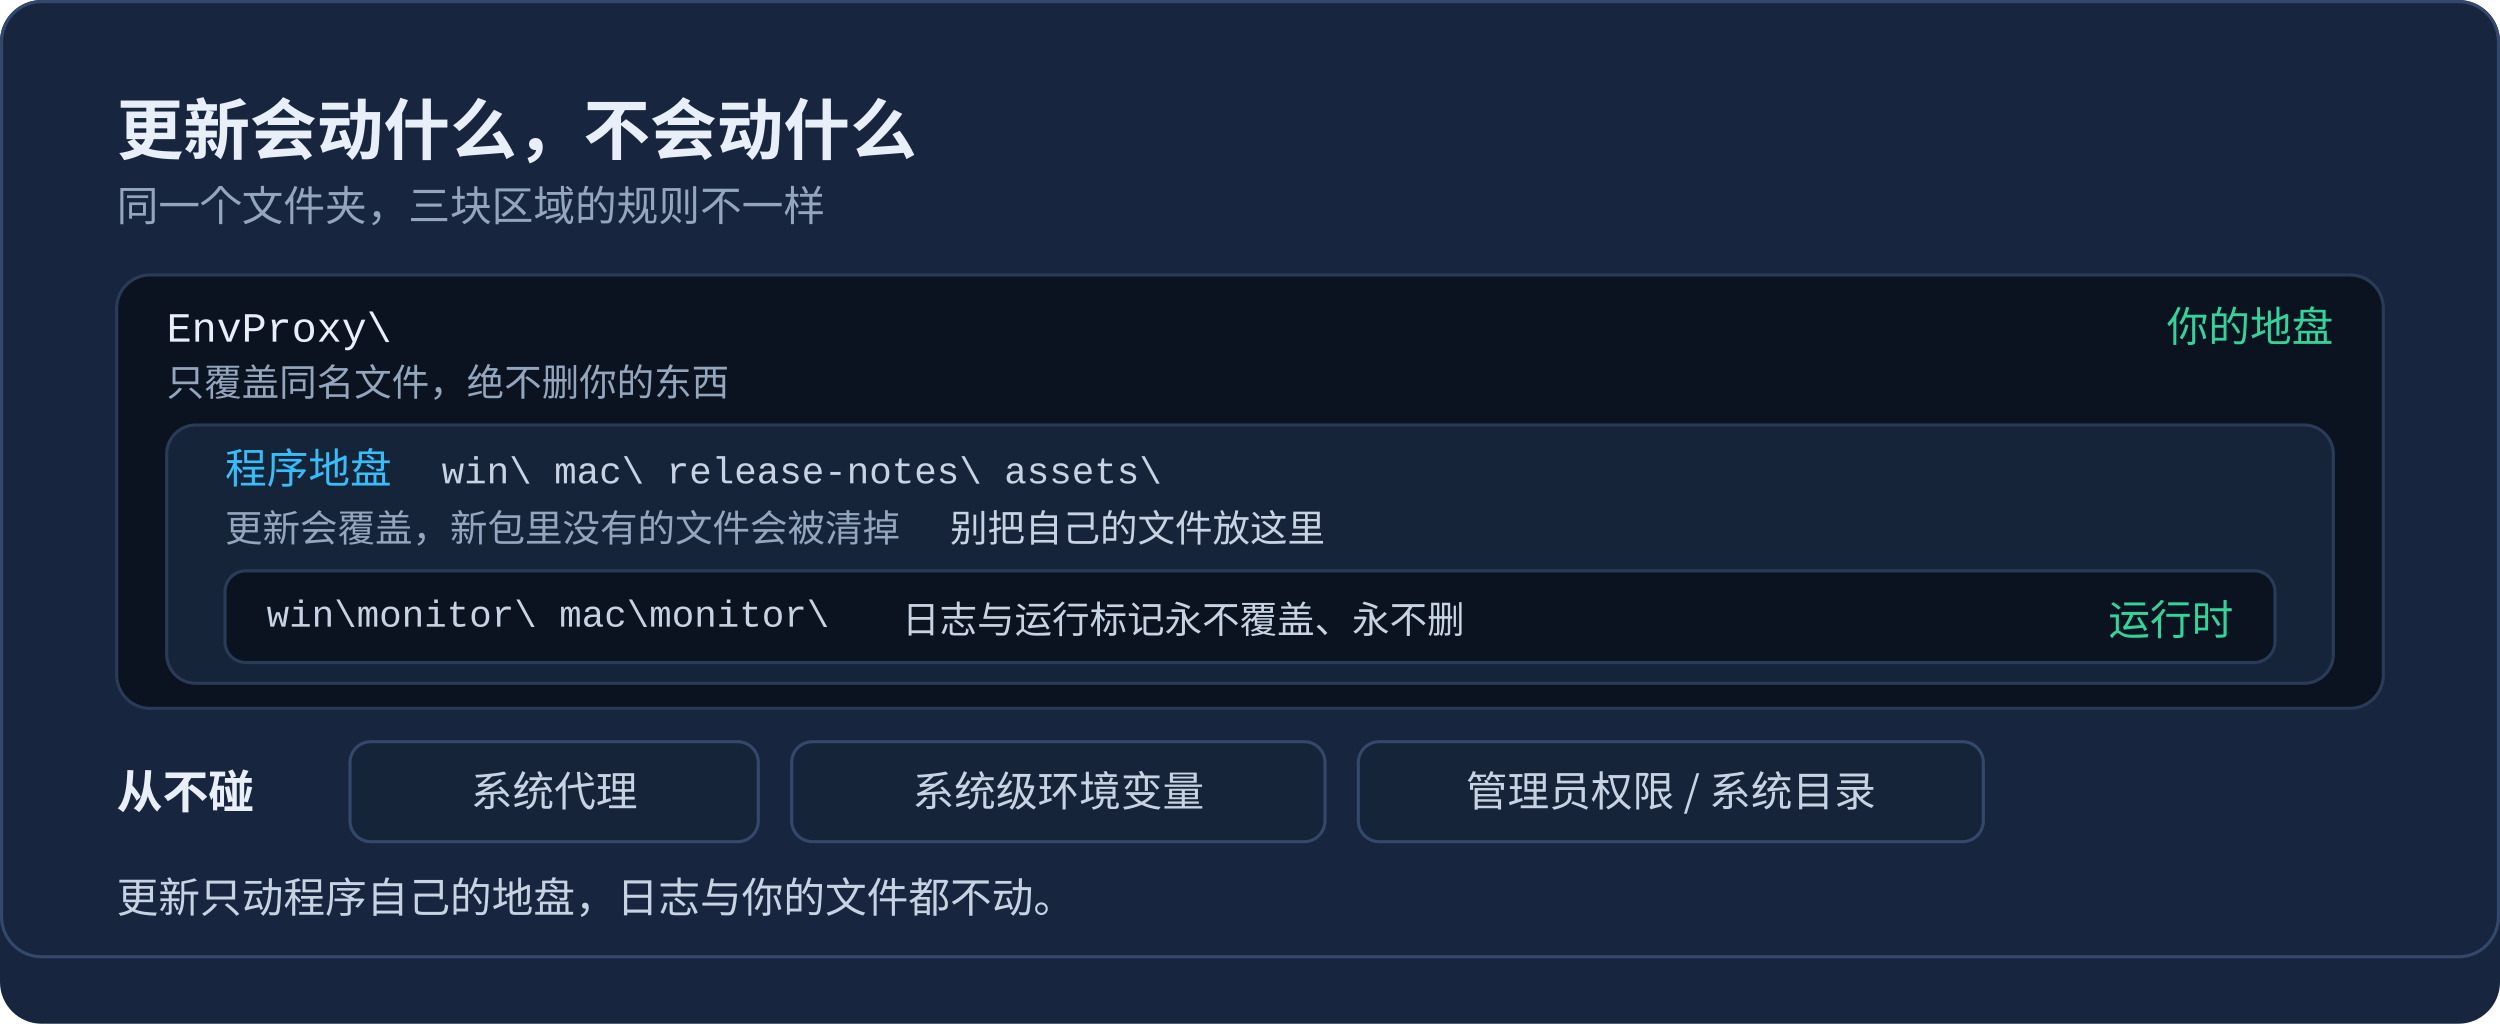
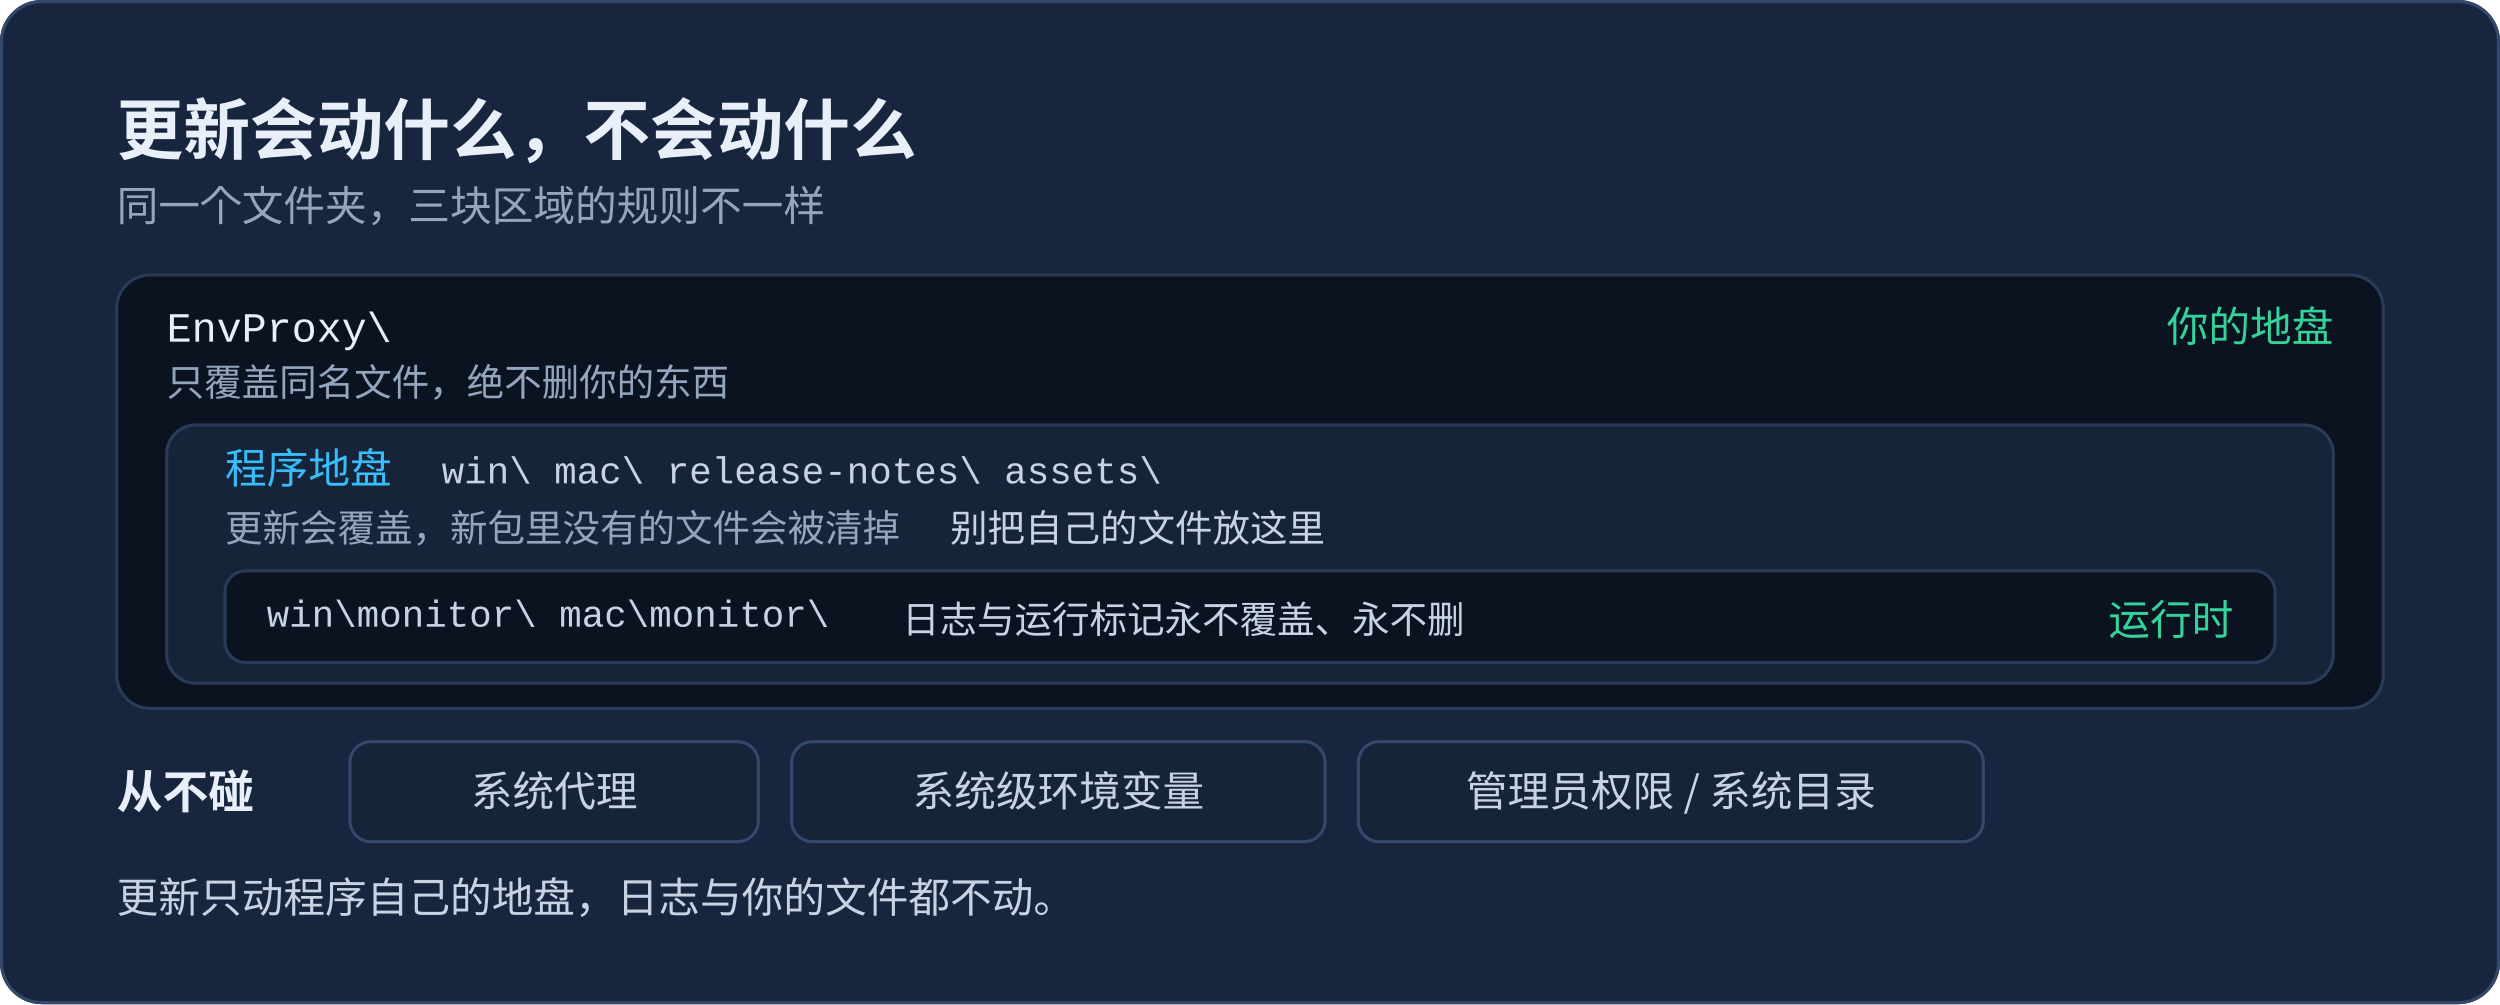
- <svg xmlns="http://www.w3.org/2000/svg" width="1200" height="491.4" viewBox="0 0 1200 491.4" role="img" aria-labelledby="boundaryTitle boundaryDesc">
-   <rect width="1200" height="491.4" rx="20" fill="#17263E" />
-   <rect x="0.75" y="0.75" width="1198.5" height="458.5" rx="19.25" fill="none" stroke="#33486B" stroke-width="1.5" />
-   <g id="heading" font-family="-apple-system, BlinkMacSystemFont, 'Segoe UI', 'PingFang SC', 'Microsoft YaHei', 'Noto Sans CJK SC', sans-serif">
+ <svg xmlns="http://www.w3.org/2000/svg" width="1200" height="482" viewBox="0 0 1200 482" role="img" aria-labelledby="boundaryTitle boundaryDesc" font-family="-apple-system, BlinkMacSystemFont, 'Segoe UI', 'PingFang SC', 'Microsoft YaHei', 'Noto Sans CJK SC', sans-serif">
+   <rect width="1200" height="482" rx="20" fill="#17263E" />
+   <rect x="0.75" y="0.75" width="1198.5" height="480.5" rx="19.25" fill="none" stroke="#33486B" stroke-width="1.5" />
+   <g id="heading">
    <text x="56" y="74" font-size="32" font-weight="700" fill="#E9EFF8">更新会动什么，不会动什么</text>
    <text x="56" y="106" font-family="ui-monospace, SFMono-Regular, Menlo, Consolas, 'Liberation Mono', monospace" font-size="20" fill="#94A6BE">同一个文件夹，三块区域的规则不一样</text>
  </g>
-   <g id="folder" font-family="-apple-system, BlinkMacSystemFont, 'Segoe UI', 'PingFang SC', 'Microsoft YaHei', 'Noto Sans CJK SC', sans-serif">
+   <g id="folder">
    <rect x="56" y="132" width="1088" height="208" rx="16" fill="#0B1220" stroke="#2A3B58" stroke-width="1.5" />
    <text x="80" y="164" font-family="ui-monospace, SFMono-Regular, Menlo, Consolas, 'Liberation Mono', monospace" font-size="20" fill="#E9EFF8">EnvProxy\</text>
    <text x="1120" y="164" font-size="20" fill="#34D399" text-anchor="end">你的地盘</text>
    <text x="80" y="190" font-size="18" fill="#94A6BE">只覆盖同名文件，绝不删你的东西</text>
    <rect x="80" y="204" width="1040" height="124" rx="14" fill="#16243A" stroke="#2A3B58" stroke-width="1.5" />
    <text x="108" y="232" font-size="20" fill="#38BDF8">程序地盘</text>
    <text x="212" y="232" font-family="ui-monospace, SFMono-Regular, Menlo, Consolas, 'Liberation Mono', monospace" font-size="18" fill="#C7D3E3">win\  mac\  release-notes\  assets\</text>
    <text x="108" y="260" font-size="18" fill="#94A6BE">更新会覆盖，新包里没有的文件会被清掉</text>
    <text x="456" y="260" font-size="18" fill="#C7D3E3">别把自己的文件放这里</text>
    <rect x="108" y="274" width="984" height="44" rx="10" fill="#0B1220" stroke="#2A3B58" stroke-width="1.5" />
    <text x="128" y="296" dominant-baseline="central" font-family="ui-monospace, SFMono-Regular, Menlo, Consolas, 'Liberation Mono', monospace" font-size="18" fill="#C7D3E3">win\monitor\  mac\monitor\</text>
    <text x="433" y="296" dominant-baseline="central" font-size="18" fill="#C7D3E3">日志与运行标记永不覆盖、永不删</text>
    <text x="1072" y="296" dominant-baseline="central" font-size="20" fill="#34D399" text-anchor="end">运行时</text>
  </g>
-   <g id="never" font-family="-apple-system, BlinkMacSystemFont, 'Segoe UI', 'PingFang SC', 'Microsoft YaHei', 'Noto Sans CJK SC', sans-serif">
+   <g id="never">
    <text x="56" y="388" font-size="22" font-weight="700" fill="#E9EFF8">从不碰</text>
    <rect x="168" y="356" width="196" height="48" rx="10" fill="#16243A" stroke="#33486B" stroke-width="1.5" />
    <text x="266" y="387" font-size="20" fill="#C7D3E3" text-anchor="middle">系统代理</text>
    <rect x="380" y="356" width="256" height="48" rx="10" fill="#16243A" stroke="#33486B" stroke-width="1.5" />
    <text x="508" y="387" font-size="20" fill="#C7D3E3" text-anchor="middle">系统级环境变量</text>
    <rect x="652" y="356" width="300" height="48" rx="10" fill="#16243A" stroke="#33486B" stroke-width="1.5" />
    <text x="802" y="387" font-size="20" fill="#C7D3E3" text-anchor="middle">管理员权限 / 系统目录</text>
  </g>
-   <text x="56" y="438" font-family="-apple-system, BlinkMacSystemFont, 'Segoe UI', 'PingFang SC', 'Microsoft YaHei', 'Noto Sans CJK SC', sans-serif" font-size="20" fill="#C7D3E3">更新只动程序自己的地盘，日志与你的文件都不动。</text>
+   <text x="56" y="438" font-size="20" fill="#C7D3E3">更新只动程序自己的地盘，日志与你的文件都不动。</text>
</svg>
